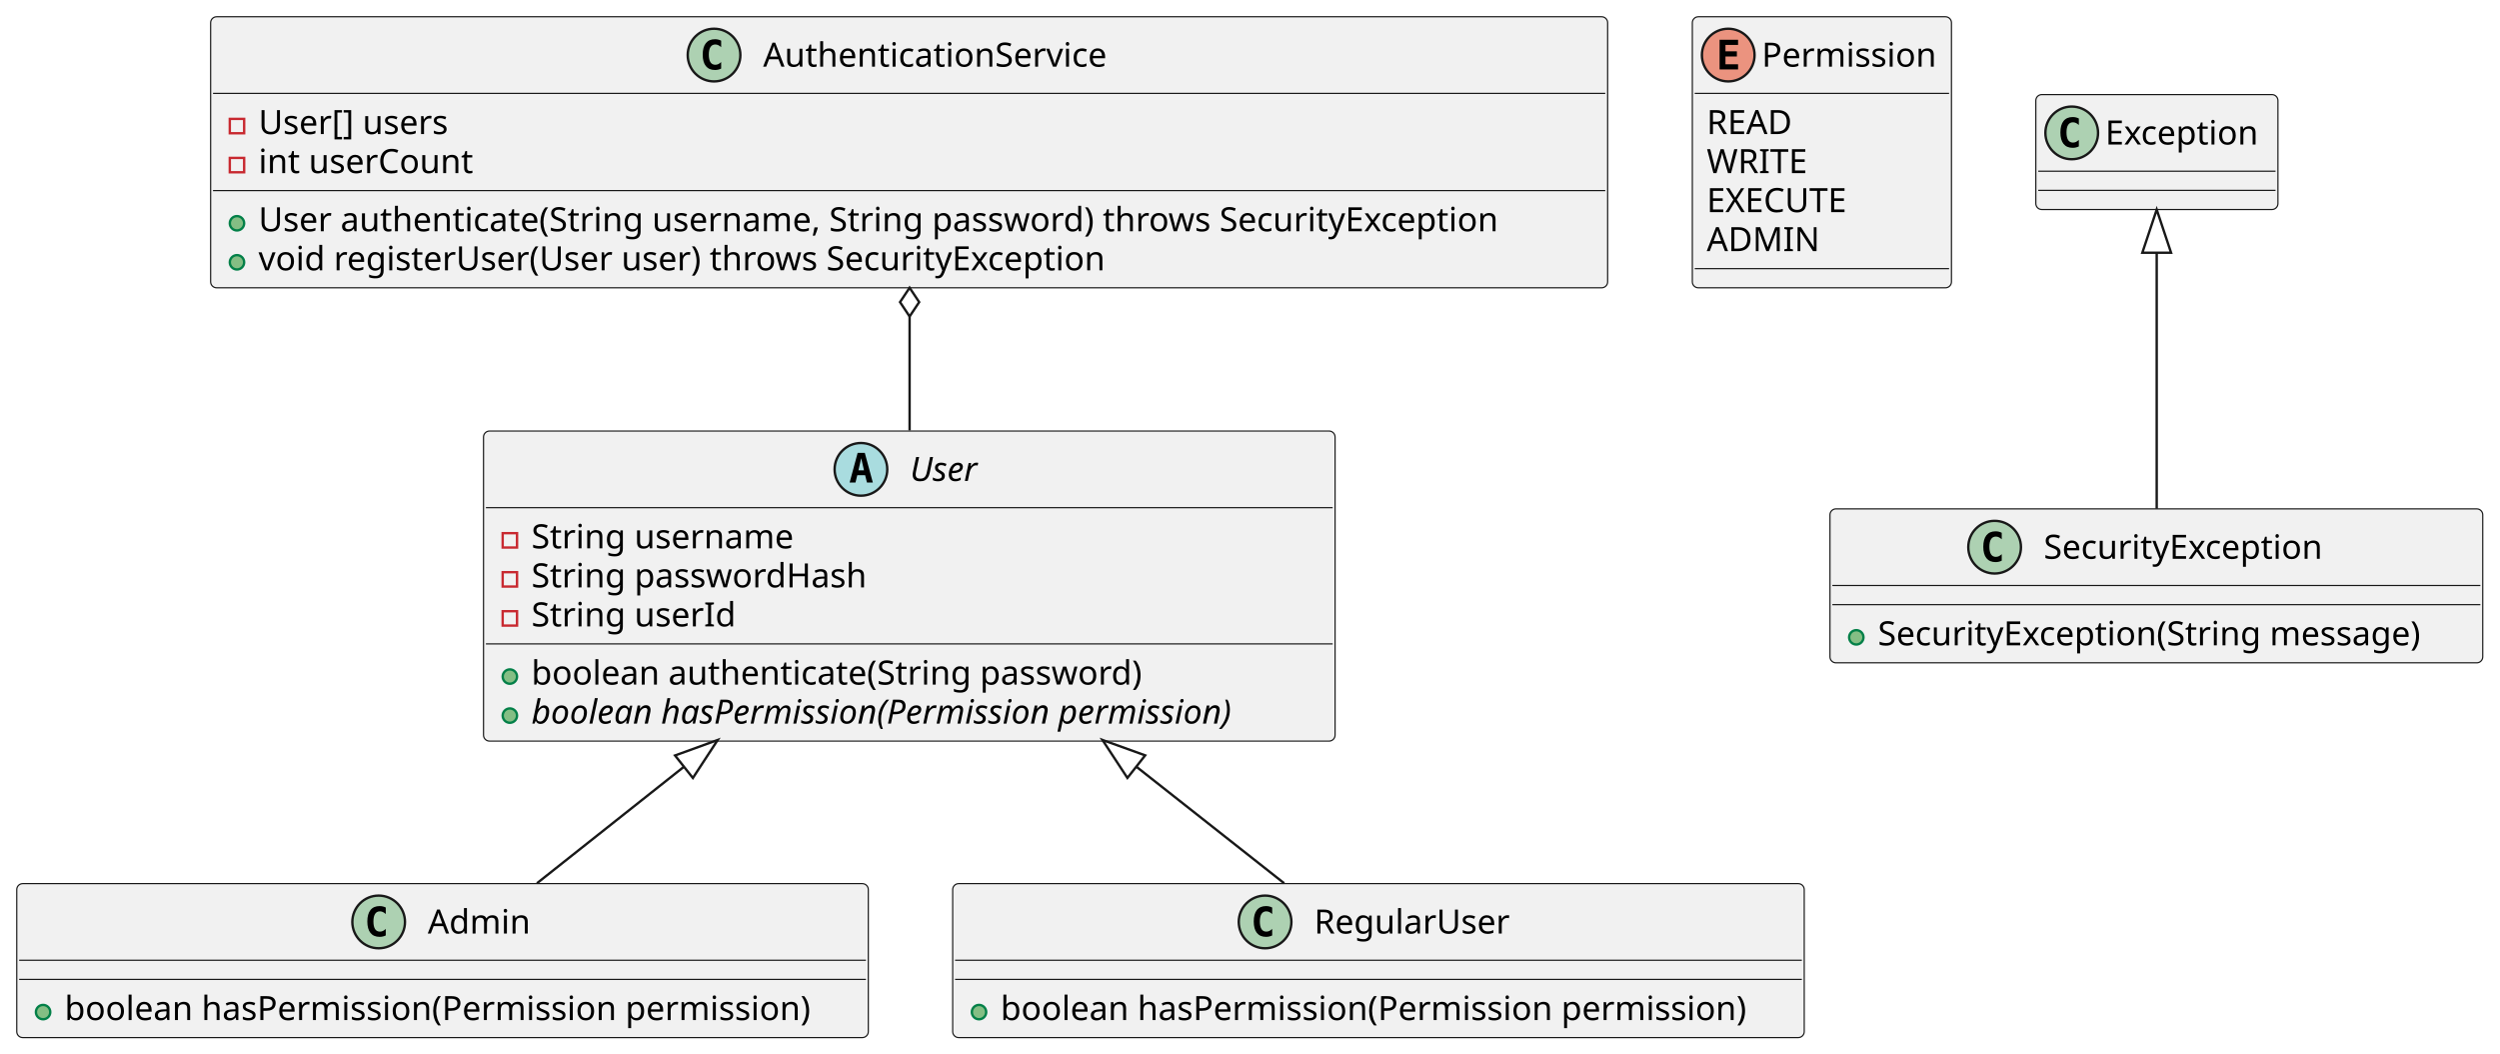
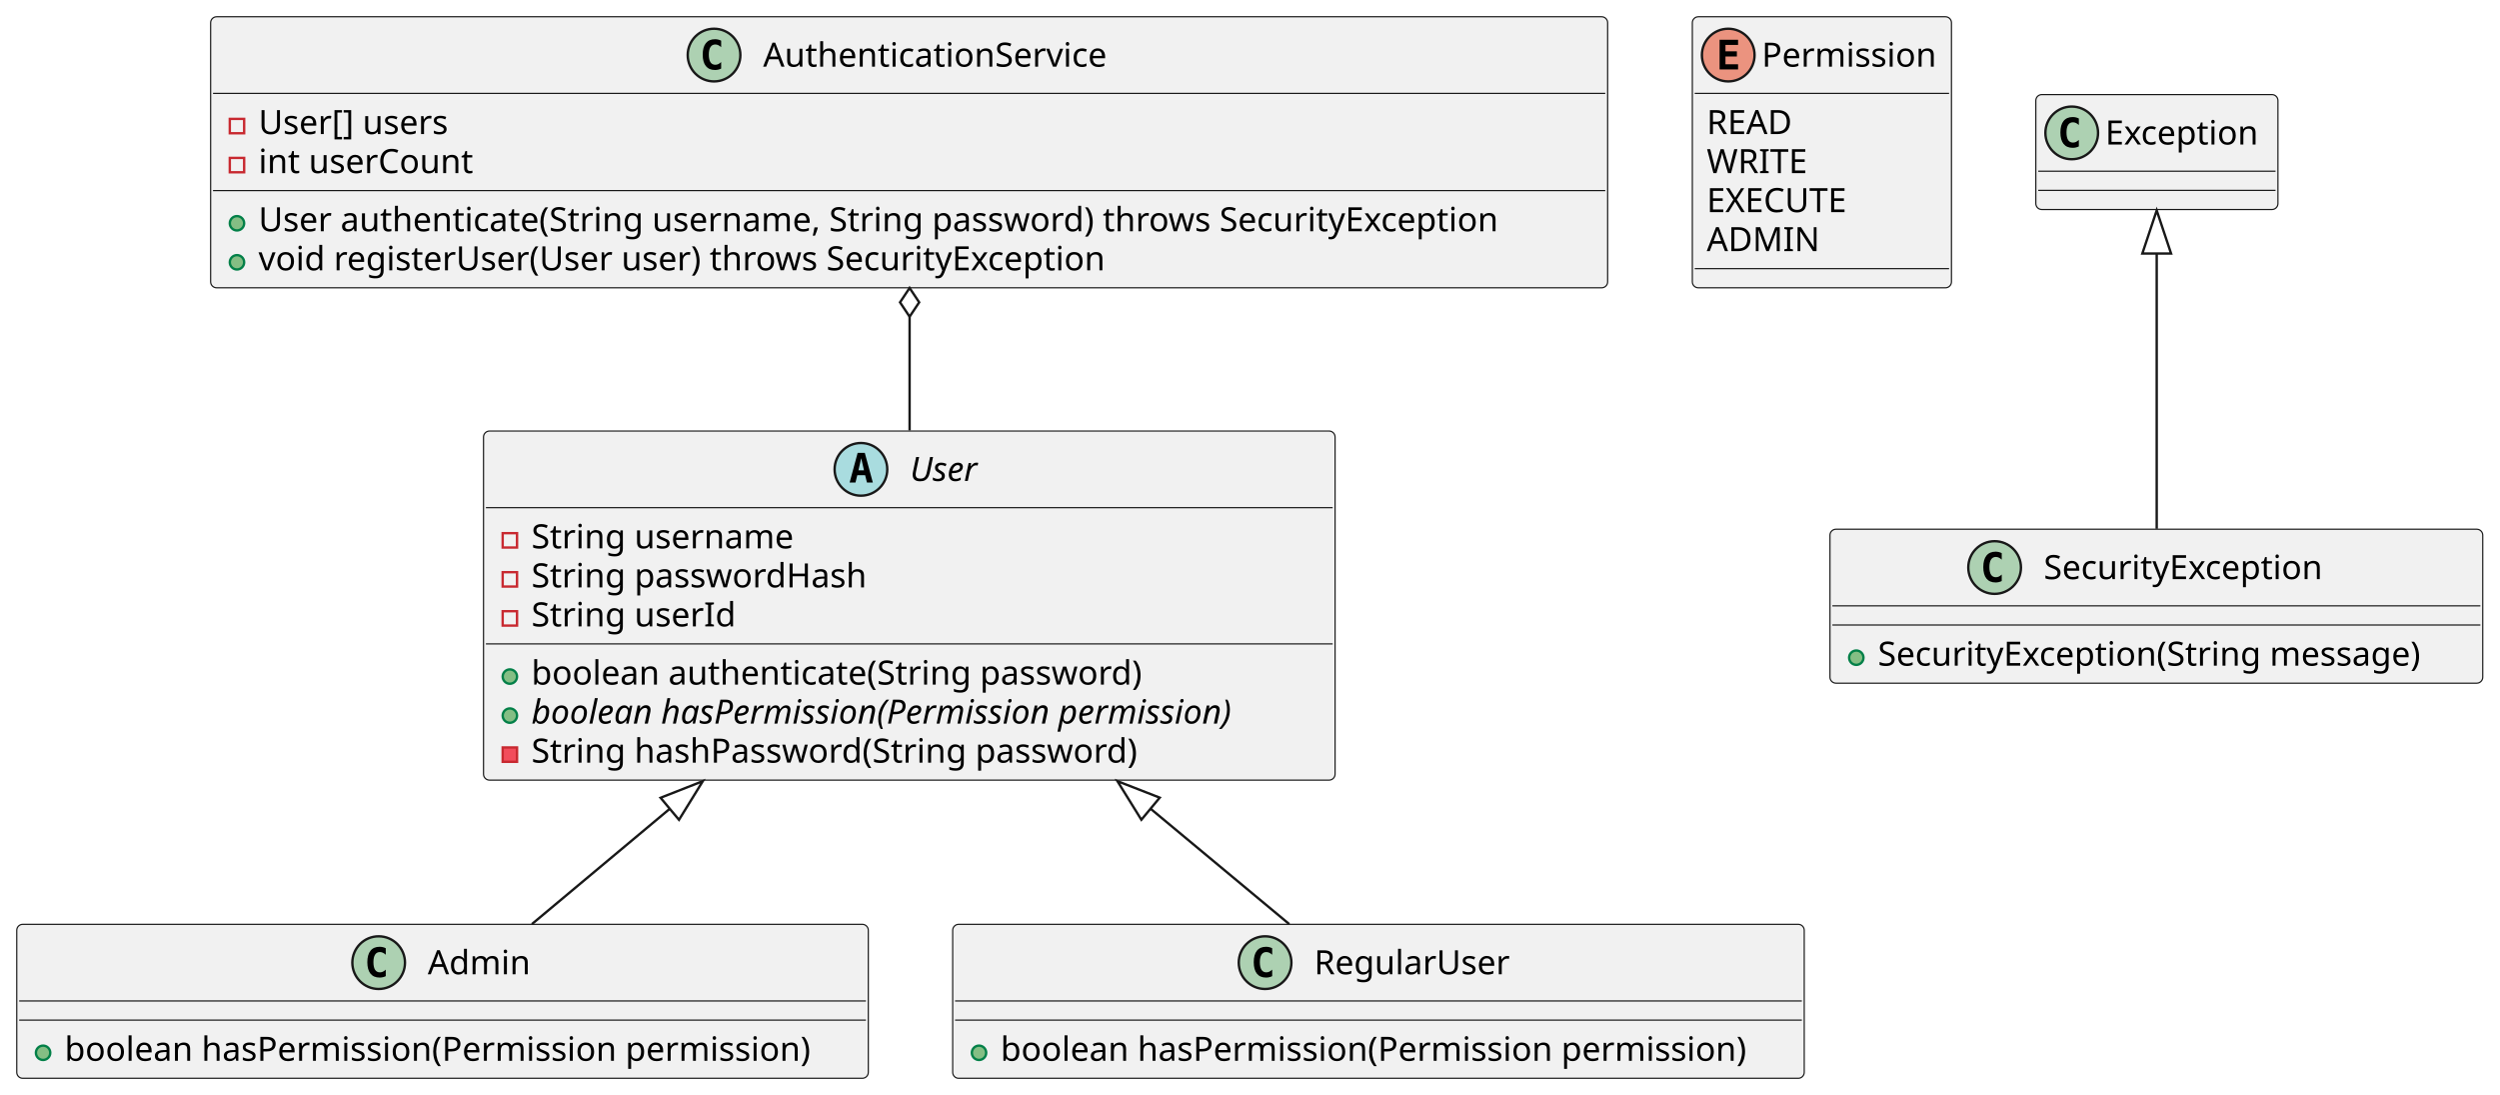
- <svg xmlns="http://www.w3.org/2000/svg" contentStyleType="text/css" height="440px" preserveAspectRatio="none" style="width:1044px;height:440px;background:#FFFFFF;" version="1.1" viewBox="0 0 1044 440" width="1044px" zoomAndPan="magnify">
+ <svg xmlns="http://www.w3.org/2000/svg" contentStyleType="text/css" height="457px" preserveAspectRatio="none" style="width:1044px;height:457px;background:#FFFFFF;" version="1.1" viewBox="0 0 1044 457" width="1044px" zoomAndPan="magnify">
  <defs />
  <g>
    <g id="elem_User">
-       <rect codeLine="1" fill="#F1F1F1" height="129.484" id="User" rx="2.5" ry="2.5" style="stroke:#181818;stroke-width:0.5;" width="355.752" x="202" y="180" />
+       <rect codeLine="1" fill="#F1F1F1" height="145.781" id="User" rx="2.5" ry="2.5" style="stroke:#181818;stroke-width:0.5;" width="355.752" x="202" y="180" />
      <ellipse cx="359.671" cy="196" fill="#A9DCDF" rx="11" ry="11" style="stroke:#181818;stroke-width:1;" />
      <path d="M359.78,191.344 L358.624,196.422 L360.952,196.422 L359.78,191.344 Z M358.296,189.109 L361.28,189.109 L364.64,201.5 L362.187,201.5 L361.421,198.438 L358.14,198.438 L357.39,201.5 L354.952,201.5 L358.296,189.109 Z " fill="#000000" />
      <text fill="#000000" font-family="sans-serif" font-size="14" font-style="italic" lengthAdjust="spacing" textLength="31.91" x="380.171" y="200.847">User</text>
      <line style="stroke:#181818;stroke-width:0.5;" x1="203" x2="556.752" y1="212" y2="212" />
      <rect fill="none" height="6" style="stroke:#C82930;stroke-width:1;" width="6" x="210" y="222.648" />
      <text fill="#000000" font-family="sans-serif" font-size="14" lengthAdjust="spacing" textLength="116.471" x="222" y="228.995">String username</text>
      <rect fill="none" height="6" style="stroke:#C82930;stroke-width:1;" width="6" x="210" y="238.945" />
      <text fill="#000000" font-family="sans-serif" font-size="14" lengthAdjust="spacing" textLength="148.217" x="222" y="245.292">String passwordHash</text>
      <rect fill="none" height="6" style="stroke:#C82930;stroke-width:1;" width="6" x="210" y="255.242" />
      <text fill="#000000" font-family="sans-serif" font-size="14" lengthAdjust="spacing" textLength="89.783" x="222" y="261.589">String userId</text>
      <line style="stroke:#181818;stroke-width:0.5;" x1="203" x2="556.752" y1="268.891" y2="268.891" />
      <ellipse cx="213" cy="282.539" fill="#84BE84" rx="3" ry="3" style="stroke:#038048;stroke-width:1;" />
      <text fill="#000000" font-family="sans-serif" font-size="14" lengthAdjust="spacing" textLength="273.349" x="222" y="285.886">boolean authenticate(String password)</text>
      <ellipse cx="213" cy="298.836" fill="#84BE84" rx="3" ry="3" style="stroke:#038048;stroke-width:1;" />
      <text fill="#000000" font-family="sans-serif" font-size="14" font-style="italic" lengthAdjust="spacing" textLength="329.752" x="222" y="302.183">boolean hasPermission(Permission permission)</text>
+       <rect fill="#F24D5C" height="6" style="stroke:#C82930;stroke-width:1;" width="6" x="210" y="312.133" />
+       <text fill="#000000" font-family="sans-serif" font-size="14" lengthAdjust="spacing" textLength="269.985" x="222" y="318.479">String hashPassword(String password)</text>
    </g>
    <g id="elem_Admin">
-       <rect codeLine="9" fill="#F1F1F1" height="64.297" id="Admin" rx="2.5" ry="2.5" style="stroke:#181818;stroke-width:0.5;" width="355.752" x="7" y="369" />
-       <ellipse cx="158.194" cy="385" fill="#ADD1B2" rx="11" ry="11" style="stroke:#181818;stroke-width:1;" />
-       <path d="M161.163,390.641 Q160.584,390.938 159.944,391.078 Q159.303,391.234 158.6,391.234 Q156.1,391.234 154.772,389.594 Q153.459,387.938 153.459,384.812 Q153.459,381.688 154.772,380.031 Q156.1,378.375 158.6,378.375 Q159.303,378.375 159.944,378.531 Q160.6,378.688 161.163,378.984 L161.163,381.703 Q160.538,381.125 159.944,380.859 Q159.35,380.578 158.725,380.578 Q157.381,380.578 156.694,381.656 Q156.006,382.719 156.006,384.812 Q156.006,386.906 156.694,387.984 Q157.381,389.047 158.725,389.047 Q159.35,389.047 159.944,388.781 Q160.538,388.5 161.163,387.922 L161.163,390.641 Z " fill="#000000" />
-       <text fill="#000000" font-family="sans-serif" font-size="14" lengthAdjust="spacing" textLength="44.864" x="178.694" y="389.847">Admin</text>
-       <line style="stroke:#181818;stroke-width:0.5;" x1="8" x2="361.752" y1="401" y2="401" />
-       <line style="stroke:#181818;stroke-width:0.5;" x1="8" x2="361.752" y1="409" y2="409" />
-       <ellipse cx="18" cy="422.648" fill="#84BE84" rx="3" ry="3" style="stroke:#038048;stroke-width:1;" />
-       <text fill="#000000" font-family="sans-serif" font-size="14" lengthAdjust="spacing" textLength="329.752" x="27" y="425.995">boolean hasPermission(Permission permission)</text>
+       <rect codeLine="10" fill="#F1F1F1" height="64.297" id="Admin" rx="2.5" ry="2.5" style="stroke:#181818;stroke-width:0.5;" width="355.752" x="7" y="386" />
+       <ellipse cx="158.194" cy="402" fill="#ADD1B2" rx="11" ry="11" style="stroke:#181818;stroke-width:1;" />
+       <path d="M161.163,407.641 Q160.584,407.938 159.944,408.078 Q159.303,408.234 158.6,408.234 Q156.1,408.234 154.772,406.594 Q153.459,404.938 153.459,401.812 Q153.459,398.688 154.772,397.031 Q156.1,395.375 158.6,395.375 Q159.303,395.375 159.944,395.531 Q160.6,395.688 161.163,395.984 L161.163,398.703 Q160.538,398.125 159.944,397.859 Q159.35,397.578 158.725,397.578 Q157.381,397.578 156.694,398.656 Q156.006,399.719 156.006,401.812 Q156.006,403.906 156.694,404.984 Q157.381,406.047 158.725,406.047 Q159.35,406.047 159.944,405.781 Q160.538,405.5 161.163,404.922 L161.163,407.641 Z " fill="#000000" />
+       <text fill="#000000" font-family="sans-serif" font-size="14" lengthAdjust="spacing" textLength="44.864" x="178.694" y="406.847">Admin</text>
+       <line style="stroke:#181818;stroke-width:0.5;" x1="8" x2="361.752" y1="418" y2="418" />
+       <line style="stroke:#181818;stroke-width:0.5;" x1="8" x2="361.752" y1="426" y2="426" />
+       <ellipse cx="18" cy="439.648" fill="#84BE84" rx="3" ry="3" style="stroke:#038048;stroke-width:1;" />
+       <text fill="#000000" font-family="sans-serif" font-size="14" lengthAdjust="spacing" textLength="329.752" x="27" y="442.995">boolean hasPermission(Permission permission)</text>
    </g>
    <g id="elem_RegularUser">
-       <rect codeLine="13" fill="#F1F1F1" height="64.297" id="RegularUser" rx="2.5" ry="2.5" style="stroke:#181818;stroke-width:0.5;" width="355.752" x="398" y="369" />
-       <ellipse cx="528.508" cy="385" fill="#ADD1B2" rx="11" ry="11" style="stroke:#181818;stroke-width:1;" />
-       <path d="M531.477,390.641 Q530.899,390.938 530.258,391.078 Q529.618,391.234 528.915,391.234 Q526.415,391.234 525.086,389.594 Q523.774,387.938 523.774,384.812 Q523.774,381.688 525.086,380.031 Q526.415,378.375 528.915,378.375 Q529.618,378.375 530.258,378.531 Q530.915,378.688 531.477,378.984 L531.477,381.703 Q530.852,381.125 530.258,380.859 Q529.665,380.578 529.04,380.578 Q527.696,380.578 527.008,381.656 Q526.321,382.719 526.321,384.812 Q526.321,386.906 527.008,387.984 Q527.696,389.047 529.04,389.047 Q529.665,389.047 530.258,388.781 Q530.852,388.5 531.477,387.922 L531.477,390.641 Z " fill="#000000" />
-       <text fill="#000000" font-family="sans-serif" font-size="14" lengthAdjust="spacing" textLength="86.235" x="549.008" y="389.847">RegularUser</text>
-       <line style="stroke:#181818;stroke-width:0.5;" x1="399" x2="752.752" y1="401" y2="401" />
-       <line style="stroke:#181818;stroke-width:0.5;" x1="399" x2="752.752" y1="409" y2="409" />
-       <ellipse cx="409" cy="422.648" fill="#84BE84" rx="3" ry="3" style="stroke:#038048;stroke-width:1;" />
-       <text fill="#000000" font-family="sans-serif" font-size="14" lengthAdjust="spacing" textLength="329.752" x="418" y="425.995">boolean hasPermission(Permission permission)</text>
+       <rect codeLine="14" fill="#F1F1F1" height="64.297" id="RegularUser" rx="2.5" ry="2.5" style="stroke:#181818;stroke-width:0.5;" width="355.752" x="398" y="386" />
+       <ellipse cx="528.508" cy="402" fill="#ADD1B2" rx="11" ry="11" style="stroke:#181818;stroke-width:1;" />
+       <path d="M531.477,407.641 Q530.899,407.938 530.258,408.078 Q529.618,408.234 528.915,408.234 Q526.415,408.234 525.086,406.594 Q523.774,404.938 523.774,401.812 Q523.774,398.688 525.086,397.031 Q526.415,395.375 528.915,395.375 Q529.618,395.375 530.258,395.531 Q530.915,395.688 531.477,395.984 L531.477,398.703 Q530.852,398.125 530.258,397.859 Q529.665,397.578 529.04,397.578 Q527.696,397.578 527.008,398.656 Q526.321,399.719 526.321,401.812 Q526.321,403.906 527.008,404.984 Q527.696,406.047 529.04,406.047 Q529.665,406.047 530.258,405.781 Q530.852,405.5 531.477,404.922 L531.477,407.641 Z " fill="#000000" />
+       <text fill="#000000" font-family="sans-serif" font-size="14" lengthAdjust="spacing" textLength="86.235" x="549.008" y="406.847">RegularUser</text>
+       <line style="stroke:#181818;stroke-width:0.5;" x1="399" x2="752.752" y1="418" y2="418" />
+       <line style="stroke:#181818;stroke-width:0.5;" x1="399" x2="752.752" y1="426" y2="426" />
+       <ellipse cx="409" cy="439.648" fill="#84BE84" rx="3" ry="3" style="stroke:#038048;stroke-width:1;" />
+       <text fill="#000000" font-family="sans-serif" font-size="14" lengthAdjust="spacing" textLength="329.752" x="418" y="442.995">boolean hasPermission(Permission permission)</text>
    </g>
    <g id="elem_AuthenticationService">
-       <rect codeLine="17" fill="#F1F1F1" height="113.188" id="AuthenticationService" rx="2.5" ry="2.5" style="stroke:#181818;stroke-width:0.5;" width="583.621" x="88" y="7" />
+       <rect codeLine="18" fill="#F1F1F1" height="113.188" id="AuthenticationService" rx="2.5" ry="2.5" style="stroke:#181818;stroke-width:0.5;" width="583.621" x="88" y="7" />
      <ellipse cx="298.304" cy="23" fill="#ADD1B2" rx="11" ry="11" style="stroke:#181818;stroke-width:1;" />
      <path d="M301.273,28.641 Q300.695,28.938 300.054,29.078 Q299.414,29.234 298.71,29.234 Q296.21,29.234 294.882,27.594 Q293.57,25.938 293.57,22.812 Q293.57,19.688 294.882,18.031 Q296.21,16.375 298.71,16.375 Q299.414,16.375 300.054,16.531 Q300.71,16.688 301.273,16.984 L301.273,19.703 Q300.648,19.125 300.054,18.859 Q299.46,18.578 298.835,18.578 Q297.492,18.578 296.804,19.656 Q296.117,20.719 296.117,22.812 Q296.117,24.906 296.804,25.984 Q297.492,27.047 298.835,27.047 Q299.46,27.047 300.054,26.781 Q300.648,26.5 301.273,25.922 L301.273,28.641 Z " fill="#000000" />
      <text fill="#000000" font-family="sans-serif" font-size="14" lengthAdjust="spacing" textLength="154.513" x="318.804" y="27.847">AuthenticationService</text>
      <line style="stroke:#181818;stroke-width:0.5;" x1="89" x2="670.621" y1="39" y2="39" />
      <rect fill="none" height="6" style="stroke:#C82930;stroke-width:1;" width="6" x="96" y="49.648" />
      <text fill="#000000" font-family="sans-serif" font-size="14" lengthAdjust="spacing" textLength="85.114" x="108" y="55.995">User[] users</text>
      <rect fill="none" height="6" style="stroke:#C82930;stroke-width:1;" width="6" x="96" y="65.945" />
      <text fill="#000000" font-family="sans-serif" font-size="14" lengthAdjust="spacing" textLength="94.814" x="108" y="72.292">int userCount</text>
      <line style="stroke:#181818;stroke-width:0.5;" x1="89" x2="670.621" y1="79.594" y2="79.594" />
      <ellipse cx="99" cy="93.242" fill="#84BE84" rx="3" ry="3" style="stroke:#038048;stroke-width:1;" />
      <text fill="#000000" font-family="sans-serif" font-size="14" lengthAdjust="spacing" textLength="557.621" x="108" y="96.589">User authenticate(String username, String password) throws SecurityException</text>
      <ellipse cx="99" cy="109.539" fill="#84BE84" rx="3" ry="3" style="stroke:#038048;stroke-width:1;" />
      <text fill="#000000" font-family="sans-serif" font-size="14" lengthAdjust="spacing" textLength="381.069" x="108" y="112.886">void registerUser(User user) throws SecurityException</text>
    </g>
    <g id="elem_Permission">
-       <rect codeLine="24" fill="#F1F1F1" height="113.188" id="Permission" rx="2.5" ry="2.5" style="stroke:#181818;stroke-width:0.5;" width="108.255" x="707" y="7" />
+       <rect codeLine="25" fill="#F1F1F1" height="113.188" id="Permission" rx="2.5" ry="2.5" style="stroke:#181818;stroke-width:0.5;" width="108.255" x="707" y="7" />
      <ellipse cx="722" cy="23" fill="#EB937F" rx="11" ry="11" style="stroke:#181818;stroke-width:1;" />
      <path d="M726.109,29 L718.391,29 L718.391,16.609 L726.109,16.609 L726.109,18.766 L720.844,18.766 L720.844,21.438 L725.609,21.438 L725.609,23.594 L720.844,23.594 L720.844,26.844 L726.109,26.844 L726.109,29 Z " fill="#000000" />
      <text fill="#000000" font-family="sans-serif" font-size="14" lengthAdjust="spacing" textLength="76.255" x="736" y="27.847">Permission</text>
      <line style="stroke:#181818;stroke-width:0.5;" x1="708" x2="814.255" y1="39" y2="39" />
      <text fill="#000000" font-family="sans-serif" font-size="14" lengthAdjust="spacing" textLength="38.931" x="713" y="55.995">READ</text>
      <text fill="#000000" font-family="sans-serif" font-size="14" lengthAdjust="spacing" textLength="45.097" x="713" y="72.292">WRITE</text>
      <text fill="#000000" font-family="sans-serif" font-size="14" lengthAdjust="spacing" textLength="64.702" x="713" y="88.589">EXECUTE</text>
      <text fill="#000000" font-family="sans-serif" font-size="14" lengthAdjust="spacing" textLength="47.038" x="713" y="104.886">ADMIN</text>
      <line style="stroke:#181818;stroke-width:0.5;" x1="708" x2="814.255" y1="112.188" y2="112.188" />
    </g>
    <g id="elem_SecurityException">
-       <rect codeLine="31" fill="#F1F1F1" height="64.297" id="SecurityException" rx="2.5" ry="2.5" style="stroke:#181818;stroke-width:0.5;" width="272.709" x="764.5" y="212.5" />
-       <ellipse cx="833.287" cy="228.5" fill="#ADD1B2" rx="11" ry="11" style="stroke:#181818;stroke-width:1;" />
-       <path d="M836.255,234.141 Q835.677,234.438 835.037,234.578 Q834.396,234.734 833.693,234.734 Q831.193,234.734 829.865,233.094 Q828.552,231.438 828.552,228.312 Q828.552,225.188 829.865,223.531 Q831.193,221.875 833.693,221.875 Q834.396,221.875 835.037,222.031 Q835.693,222.188 836.255,222.484 L836.255,225.203 Q835.63,224.625 835.037,224.359 Q834.443,224.078 833.818,224.078 Q832.474,224.078 831.787,225.156 Q831.099,226.219 831.099,228.312 Q831.099,230.406 831.787,231.484 Q832.474,232.547 833.818,232.547 Q834.443,232.547 835.037,232.281 Q835.63,232 836.255,231.422 L836.255,234.141 Z " fill="#000000" />
-       <text fill="#000000" font-family="sans-serif" font-size="14" lengthAdjust="spacing" textLength="126.636" x="853.787" y="233.347">SecurityException</text>
-       <line style="stroke:#181818;stroke-width:0.5;" x1="765.5" x2="1036.209" y1="244.5" y2="244.5" />
-       <line style="stroke:#181818;stroke-width:0.5;" x1="765.5" x2="1036.209" y1="252.5" y2="252.5" />
-       <ellipse cx="775.5" cy="266.148" fill="#84BE84" rx="3" ry="3" style="stroke:#038048;stroke-width:1;" />
-       <text fill="#000000" font-family="sans-serif" font-size="14" lengthAdjust="spacing" textLength="246.709" x="784.5" y="269.495">SecurityException(String message)</text>
+       <rect codeLine="32" fill="#F1F1F1" height="64.297" id="SecurityException" rx="2.5" ry="2.5" style="stroke:#181818;stroke-width:0.5;" width="272.709" x="764.5" y="221" />
+       <ellipse cx="833.287" cy="237" fill="#ADD1B2" rx="11" ry="11" style="stroke:#181818;stroke-width:1;" />
+       <path d="M836.255,242.641 Q835.677,242.938 835.037,243.078 Q834.396,243.234 833.693,243.234 Q831.193,243.234 829.865,241.594 Q828.552,239.938 828.552,236.812 Q828.552,233.688 829.865,232.031 Q831.193,230.375 833.693,230.375 Q834.396,230.375 835.037,230.531 Q835.693,230.688 836.255,230.984 L836.255,233.703 Q835.63,233.125 835.037,232.859 Q834.443,232.578 833.818,232.578 Q832.474,232.578 831.787,233.656 Q831.099,234.719 831.099,236.812 Q831.099,238.906 831.787,239.984 Q832.474,241.047 833.818,241.047 Q834.443,241.047 835.037,240.781 Q835.63,240.5 836.255,239.922 L836.255,242.641 Z " fill="#000000" />
+       <text fill="#000000" font-family="sans-serif" font-size="14" lengthAdjust="spacing" textLength="126.636" x="853.787" y="241.847">SecurityException</text>
+       <line style="stroke:#181818;stroke-width:0.5;" x1="765.5" x2="1036.209" y1="253" y2="253" />
+       <line style="stroke:#181818;stroke-width:0.5;" x1="765.5" x2="1036.209" y1="261" y2="261" />
+       <ellipse cx="775.5" cy="274.648" fill="#84BE84" rx="3" ry="3" style="stroke:#038048;stroke-width:1;" />
+       <text fill="#000000" font-family="sans-serif" font-size="14" lengthAdjust="spacing" textLength="246.709" x="784.5" y="277.995">SecurityException(String message)</text>
    </g>
    <g id="elem_Exception">
      <rect fill="#F1F1F1" height="48" id="Exception" rx="2.5" ry="2.5" style="stroke:#181818;stroke-width:0.5;" width="101.145" x="850.5" y="39.5" />
      <ellipse cx="865.5" cy="55.5" fill="#ADD1B2" rx="11" ry="11" style="stroke:#181818;stroke-width:1;" />
      <path d="M868.469,61.141 Q867.891,61.438 867.25,61.578 Q866.609,61.734 865.906,61.734 Q863.406,61.734 862.078,60.094 Q860.766,58.438 860.766,55.312 Q860.766,52.188 862.078,50.531 Q863.406,48.875 865.906,48.875 Q866.609,48.875 867.25,49.031 Q867.906,49.188 868.469,49.484 L868.469,52.203 Q867.844,51.625 867.25,51.359 Q866.656,51.078 866.031,51.078 Q864.688,51.078 864,52.156 Q863.312,53.219 863.312,55.312 Q863.312,57.406 864,58.484 Q864.688,59.547 866.031,59.547 Q866.656,59.547 867.25,59.281 Q867.844,59 868.469,58.422 L868.469,61.141 Z " fill="#000000" />
      <text fill="#000000" font-family="sans-serif" font-size="14" lengthAdjust="spacing" textLength="69.145" x="879.5" y="60.347">Exception</text>
      <line style="stroke:#181818;stroke-width:0.5;" x1="851.5" x2="950.645" y1="71.5" y2="71.5" />
      <line style="stroke:#181818;stroke-width:0.5;" x1="851.5" x2="950.645" y1="79.5" y2="79.5" />
    </g>
    <g id="link_User_Admin">
-       <path d="M285.732,320.188 C259.682,340.828 246.03,351.64 224.33,368.84 " fill="none" id="User-backto-Admin" style="stroke:#181818;stroke-width:1;" />
-       <polygon fill="none" points="299.84,309.01,282.006,315.486,289.458,324.891,299.84,309.01" style="stroke:#181818;stroke-width:1;" />
+       <path d="M279.807,337.752 C254.747,358.692 242.5,368.93 222.2,385.91 " fill="none" id="User-backto-Admin" style="stroke:#181818;stroke-width:1;" />
+       <polygon fill="none" points="293.62,326.21,275.96,333.147,283.655,342.356,293.62,326.21" style="stroke:#181818;stroke-width:1;" />
    </g>
    <g id="link_User_RegularUser">
-       <path d="M474.705,320.154 C500.885,340.794 514.65,351.64 536.47,368.84 " fill="none" id="User-backto-RegularUser" style="stroke:#181818;stroke-width:1;" />
-       <polygon fill="none" points="460.57,309.01,470.991,324.866,478.42,315.442,460.57,309.01" style="stroke:#181818;stroke-width:1;" />
+       <path d="M480.662,337.717 C505.852,358.657 518.2,368.93 538.61,385.91 " fill="none" id="User-backto-RegularUser" style="stroke:#181818;stroke-width:1;" />
+       <polygon fill="none" points="466.82,326.21,476.826,342.33,484.498,333.103,466.82,326.21" style="stroke:#181818;stroke-width:1;" />
    </g>
    <g id="link_Exception_SecurityException">
-       <path d="M901,105.53 C901,137.36 901,176.86 901,212.45 " fill="none" id="Exception-backto-SecurityException" style="stroke:#181818;stroke-width:1;" />
-       <polygon fill="none" points="901,87.53,895,105.53,907,105.53,901,87.53" style="stroke:#181818;stroke-width:1;" />
+       <path d="M901,105.87 C901,139.44 901,183.4 901,220.84 " fill="none" id="Exception-backto-SecurityException" style="stroke:#181818;stroke-width:1;" />
+       <polygon fill="none" points="901,87.87,895,105.87,907,105.87,901,87.87" style="stroke:#181818;stroke-width:1;" />
    </g>
    <g id="link_AuthenticationService_User">
-       <path codeLine="35" d="M380,132.16 C380,151.04 380,160.28 380,179.75 " fill="none" id="AuthenticationService-backto-User" style="stroke:#181818;stroke-width:1;" />
-       <polygon fill="none" points="380,120.16,376,126.16,380,132.16,384,126.16,380,120.16" style="stroke:#181818;stroke-width:1;" />
+       <path codeLine="36" d="M380,132.25 C380,150.92 380,160.02 380,179.77 " fill="none" id="AuthenticationService-backto-User" style="stroke:#181818;stroke-width:1;" />
+       <polygon fill="none" points="380,120.25,376,126.25,380,132.25,384,126.25,380,120.25" style="stroke:#181818;stroke-width:1;" />
    </g>
  </g>
</svg>
